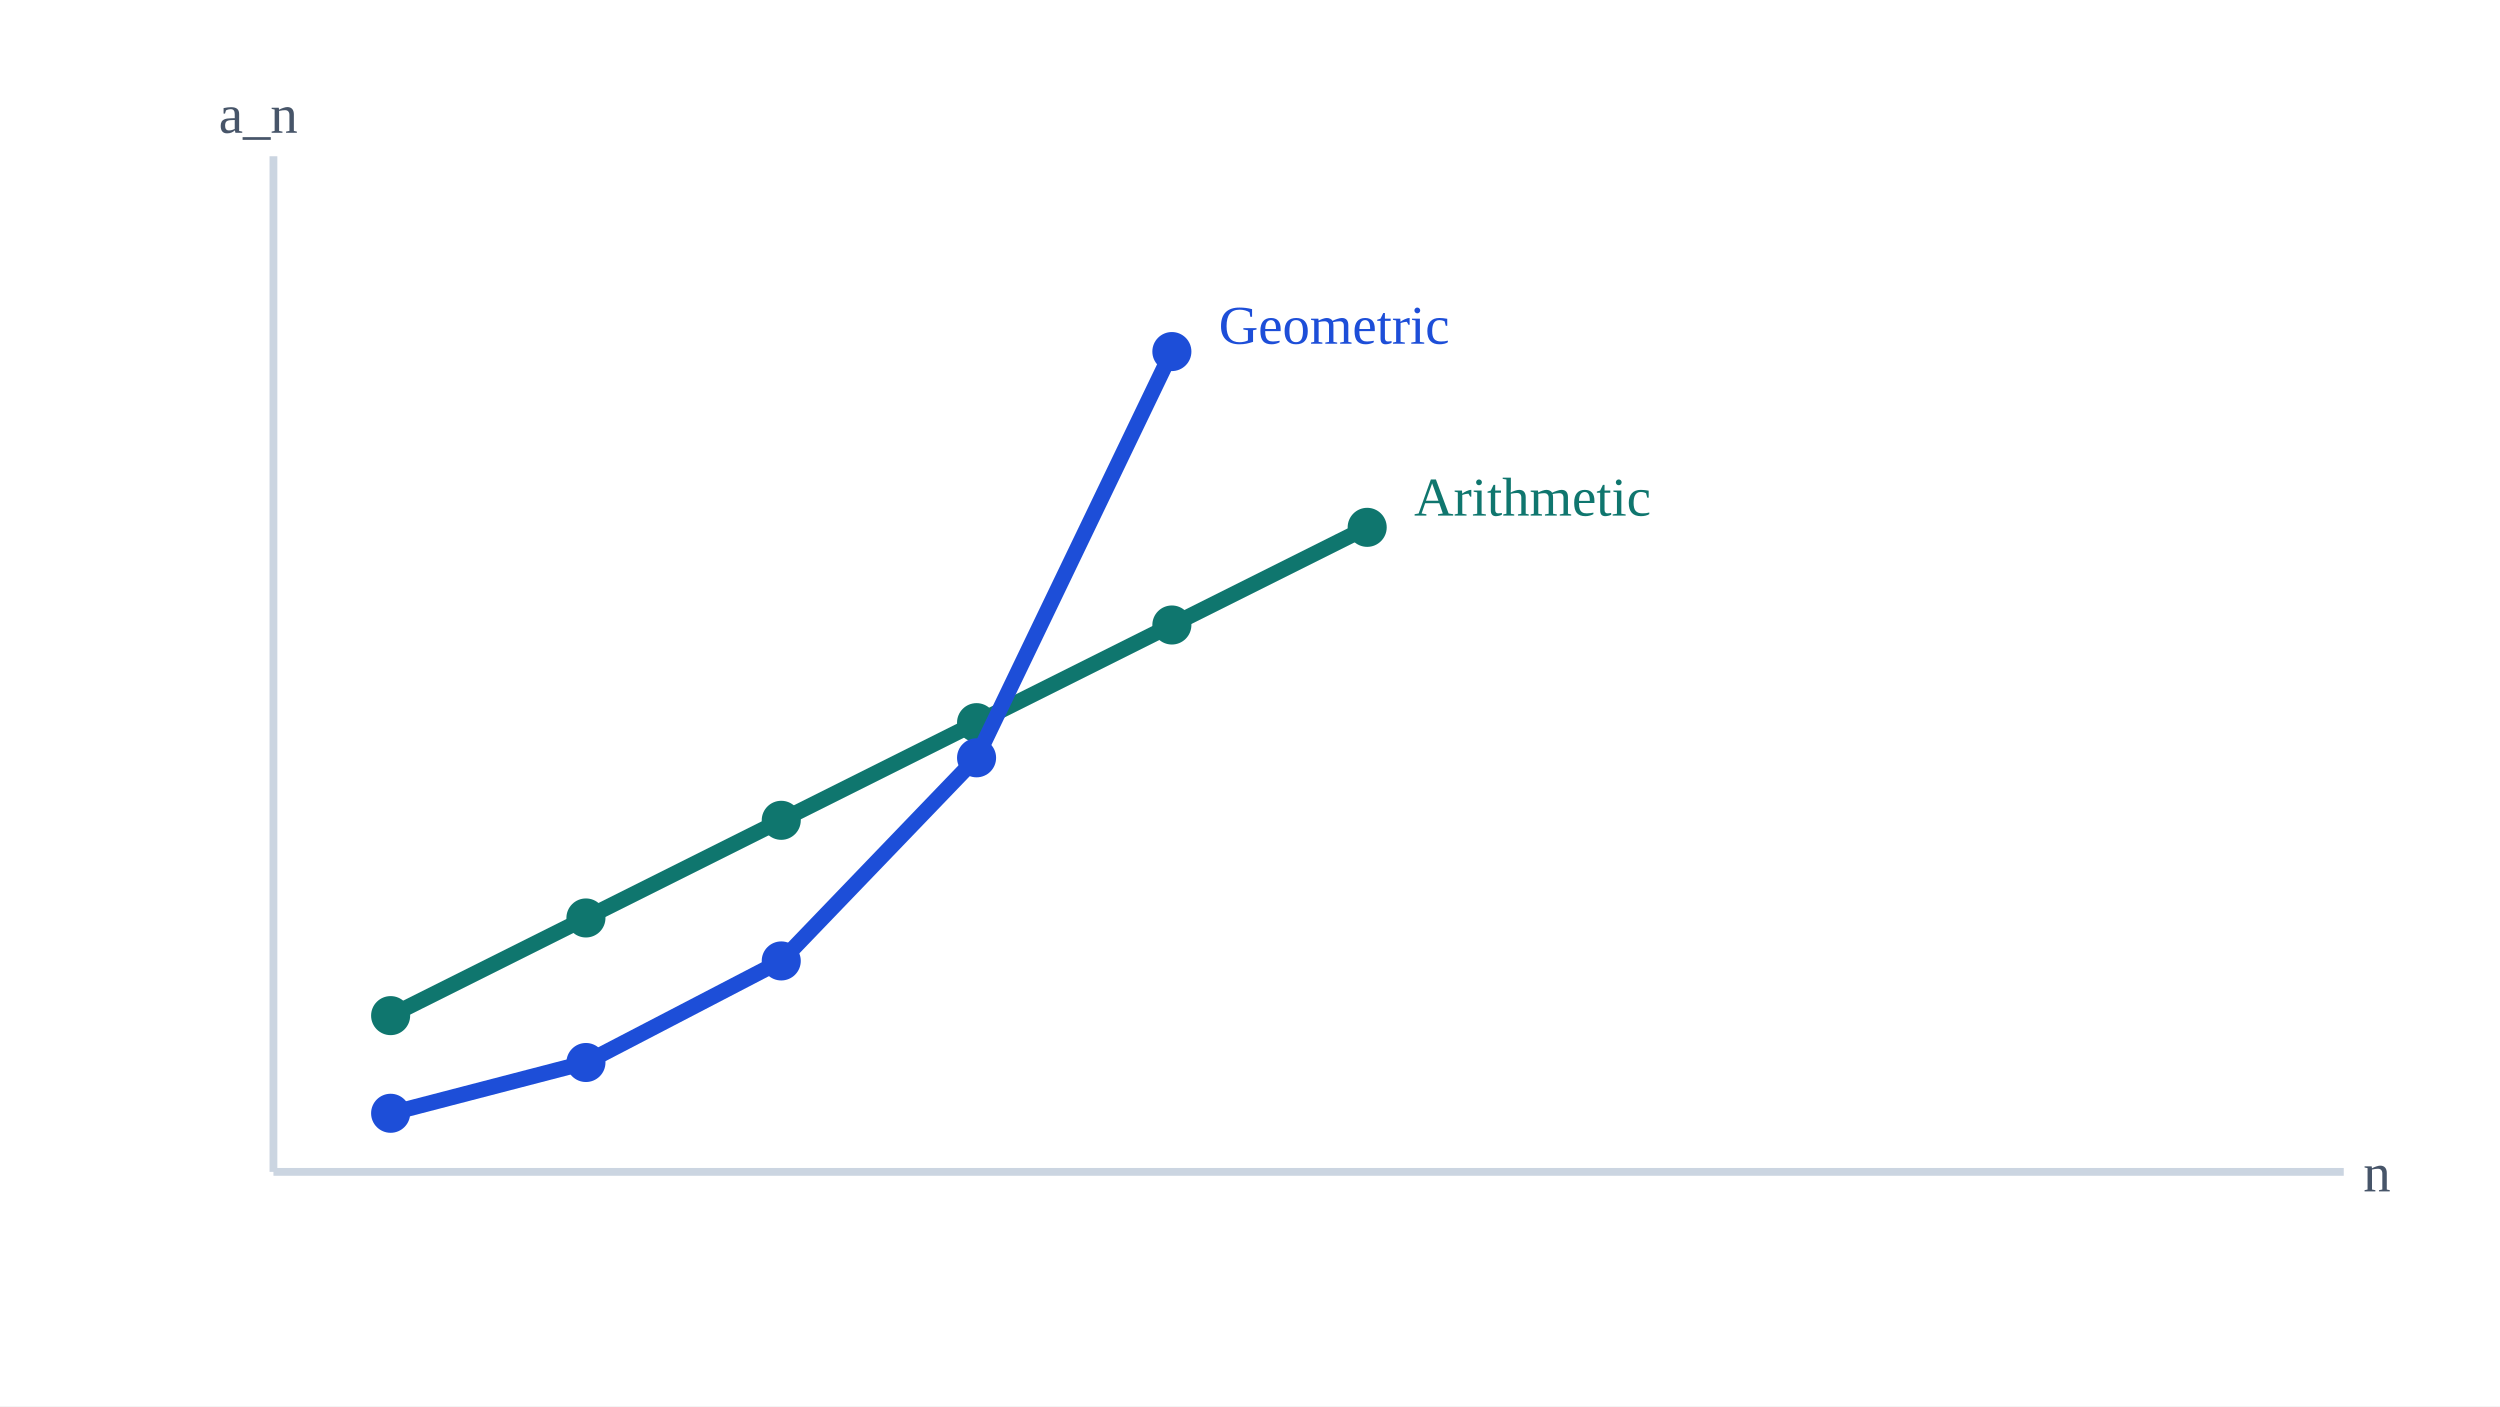
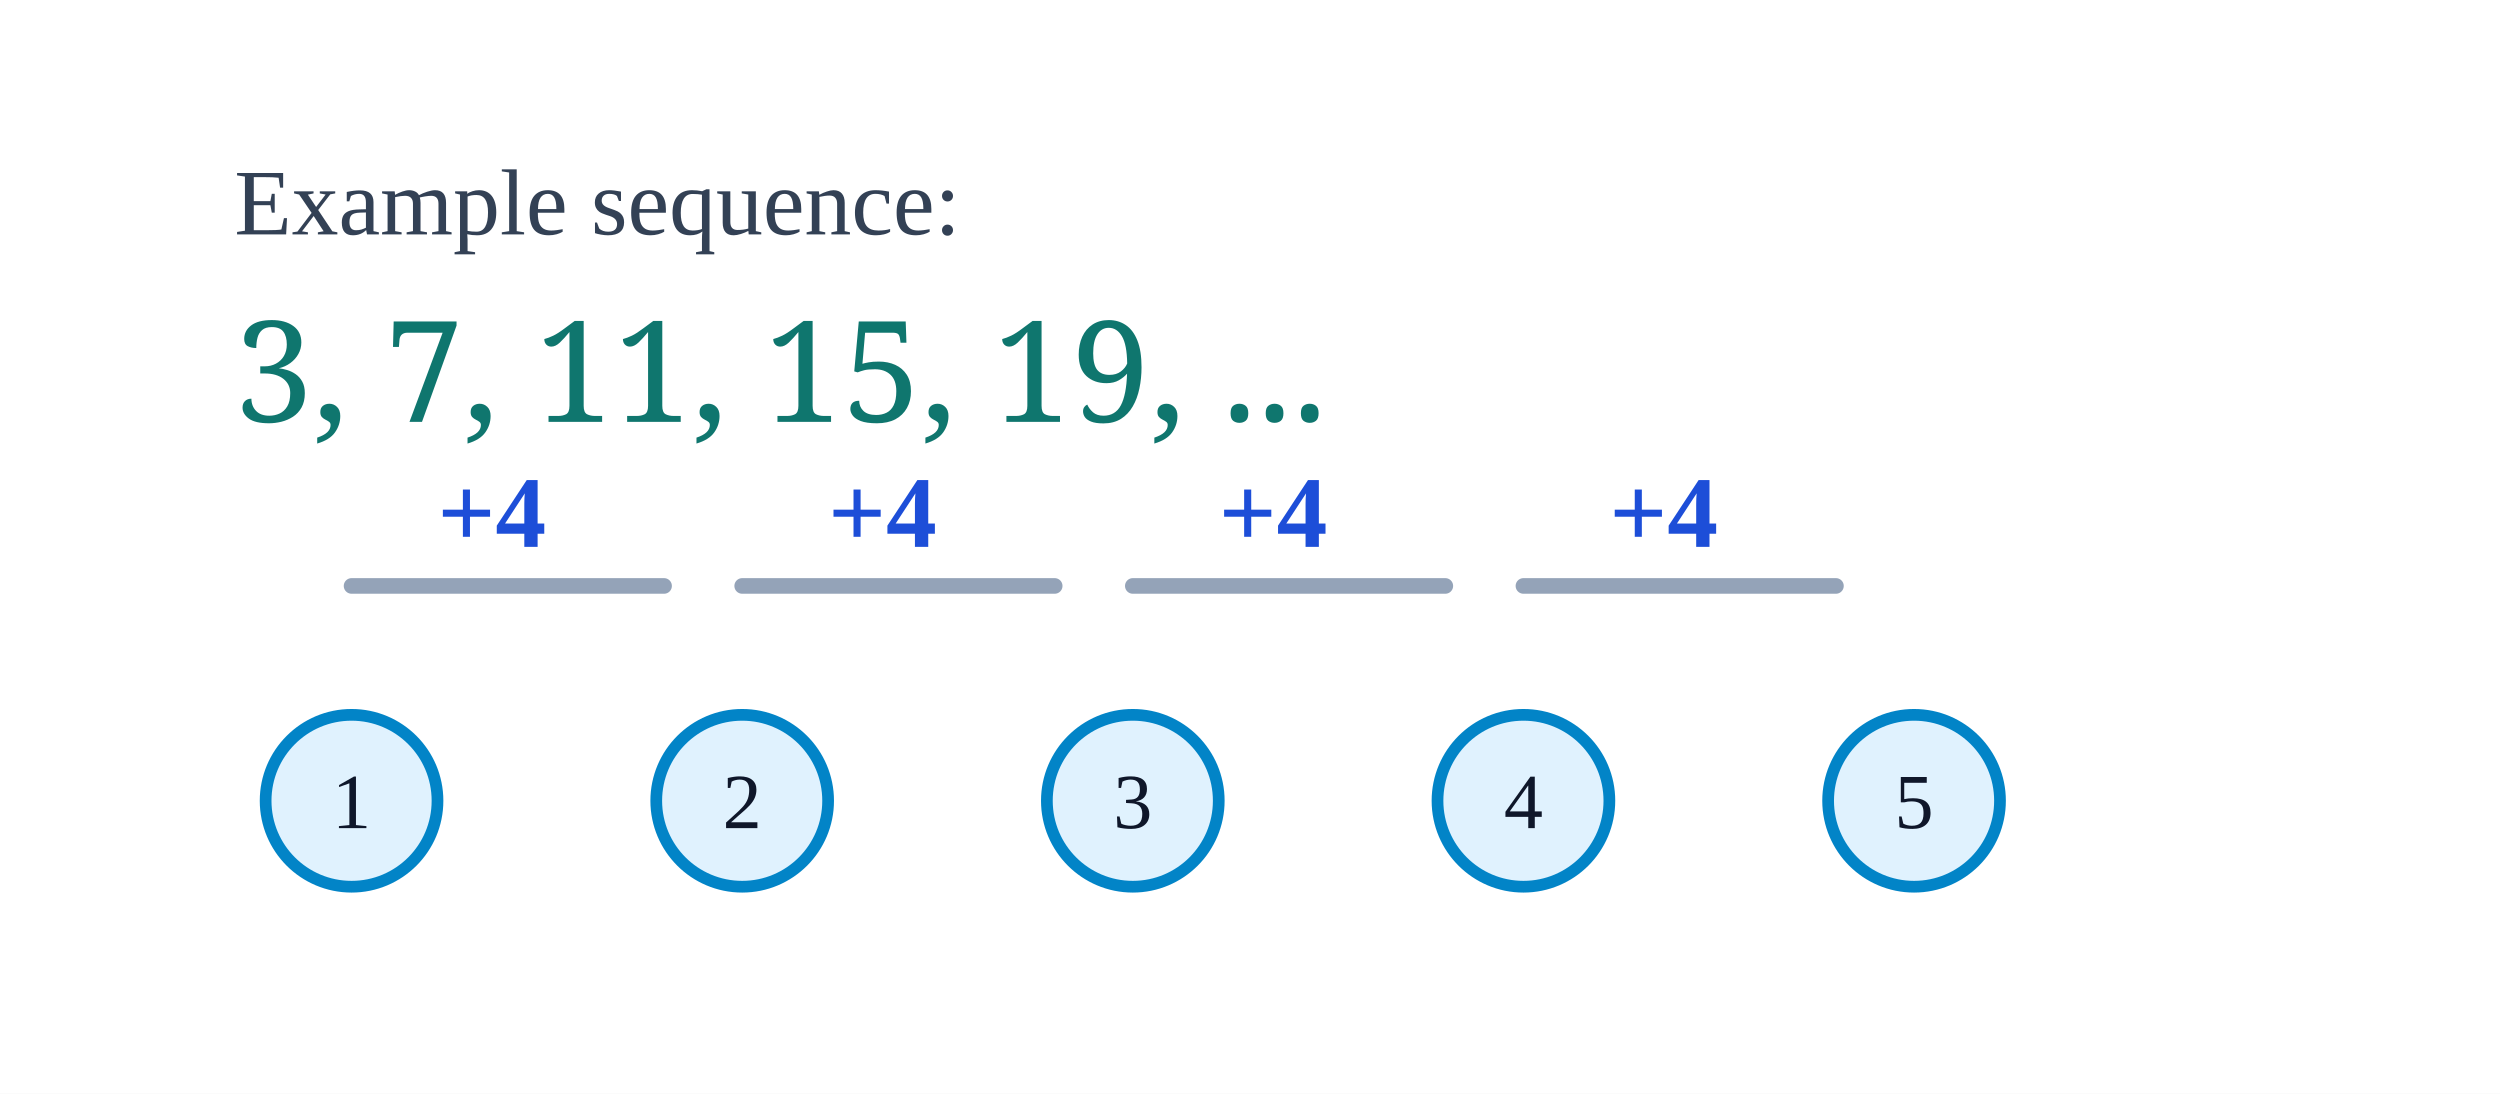
- <svg xmlns="http://www.w3.org/2000/svg" width="640" height="360" viewBox="0 0 640 360" role="img" aria-labelledby="title desc">
+ <svg xmlns="http://www.w3.org/2000/svg" width="640" height="280" viewBox="0 0 640 280" role="img" aria-labelledby="title desc">
  <rect width="100%" height="100%" fill="#ffffff" />
-   <line x1="70" y1="300" x2="600" y2="300" stroke="#cbd5e1" stroke-width="2" />
-   <line x1="70" y1="300" x2="70" y2="40" stroke="#cbd5e1" stroke-width="2" />
-   <text x="605" y="305" font-size="14" fill="#475569">n</text>
-   <text x="56" y="34" font-size="14" fill="#475569">a_n</text>
-   <polyline points="100,260 150,235 200,210 250,185 300,160 350,135" fill="none" stroke="#0f766e" stroke-width="4" />
-   <g fill="#0f766e">
-     <circle cx="100" cy="260" r="5" />
-     <circle cx="150" cy="235" r="5" />
-     <circle cx="200" cy="210" r="5" />
-     <circle cx="250" cy="185" r="5" />
-     <circle cx="300" cy="160" r="5" />
-     <circle cx="350" cy="135" r="5" />
+   <text x="60" y="60" font-size="24" fill="#334155">Example sequence:</text>
+   <text x="60" y="108" font-size="36" fill="#0f766e" font-family="Georgia, serif">3, 7, 11, 15, 19, ...</text>
+   <g stroke="#94a3b8" stroke-width="4" stroke-linecap="round" fill="none">
+     <line x1="90" y1="150" x2="170" y2="150" />
+     <line x1="190" y1="150" x2="270" y2="150" />
+     <line x1="290" y1="150" x2="370" y2="150" />
+     <line x1="390" y1="150" x2="470" y2="150" />
  </g>
-   <polyline points="100,285 150,272 200,246 250,194 300,90" fill="none" stroke="#1d4ed8" stroke-width="4" />
-   <g fill="#1d4ed8">
-     <circle cx="100" cy="285" r="5" />
-     <circle cx="150" cy="272" r="5" />
-     <circle cx="200" cy="246" r="5" />
-     <circle cx="250" cy="194" r="5" />
-     <circle cx="300" cy="90" r="5" />
+   <g fill="#1d4ed8" font-size="26" font-weight="bold">
+     <text x="112" y="140">+4</text>
+     <text x="212" y="140">+4</text>
+     <text x="312" y="140">+4</text>
+     <text x="412" y="140">+4</text>
  </g>
-   <text x="362" y="132" font-size="14" fill="#0f766e">Arithmetic</text>
-   <text x="312" y="88" font-size="14" fill="#1d4ed8">Geometric</text>
+   <g fill="#e0f2fe" stroke="#0284c7" stroke-width="3">
+     <circle cx="90" cy="205" r="22" />
+     <circle cx="190" cy="205" r="22" />
+     <circle cx="290" cy="205" r="22" />
+     <circle cx="390" cy="205" r="22" />
+     <circle cx="490" cy="205" r="22" />
+   </g>
+   <g fill="#0f172a" font-size="20" text-anchor="middle">
+     <text x="90" y="212">1</text>
+     <text x="190" y="212">2</text>
+     <text x="290" y="212">3</text>
+     <text x="390" y="212">4</text>
+     <text x="490" y="212">5</text>
+   </g>
</svg>
